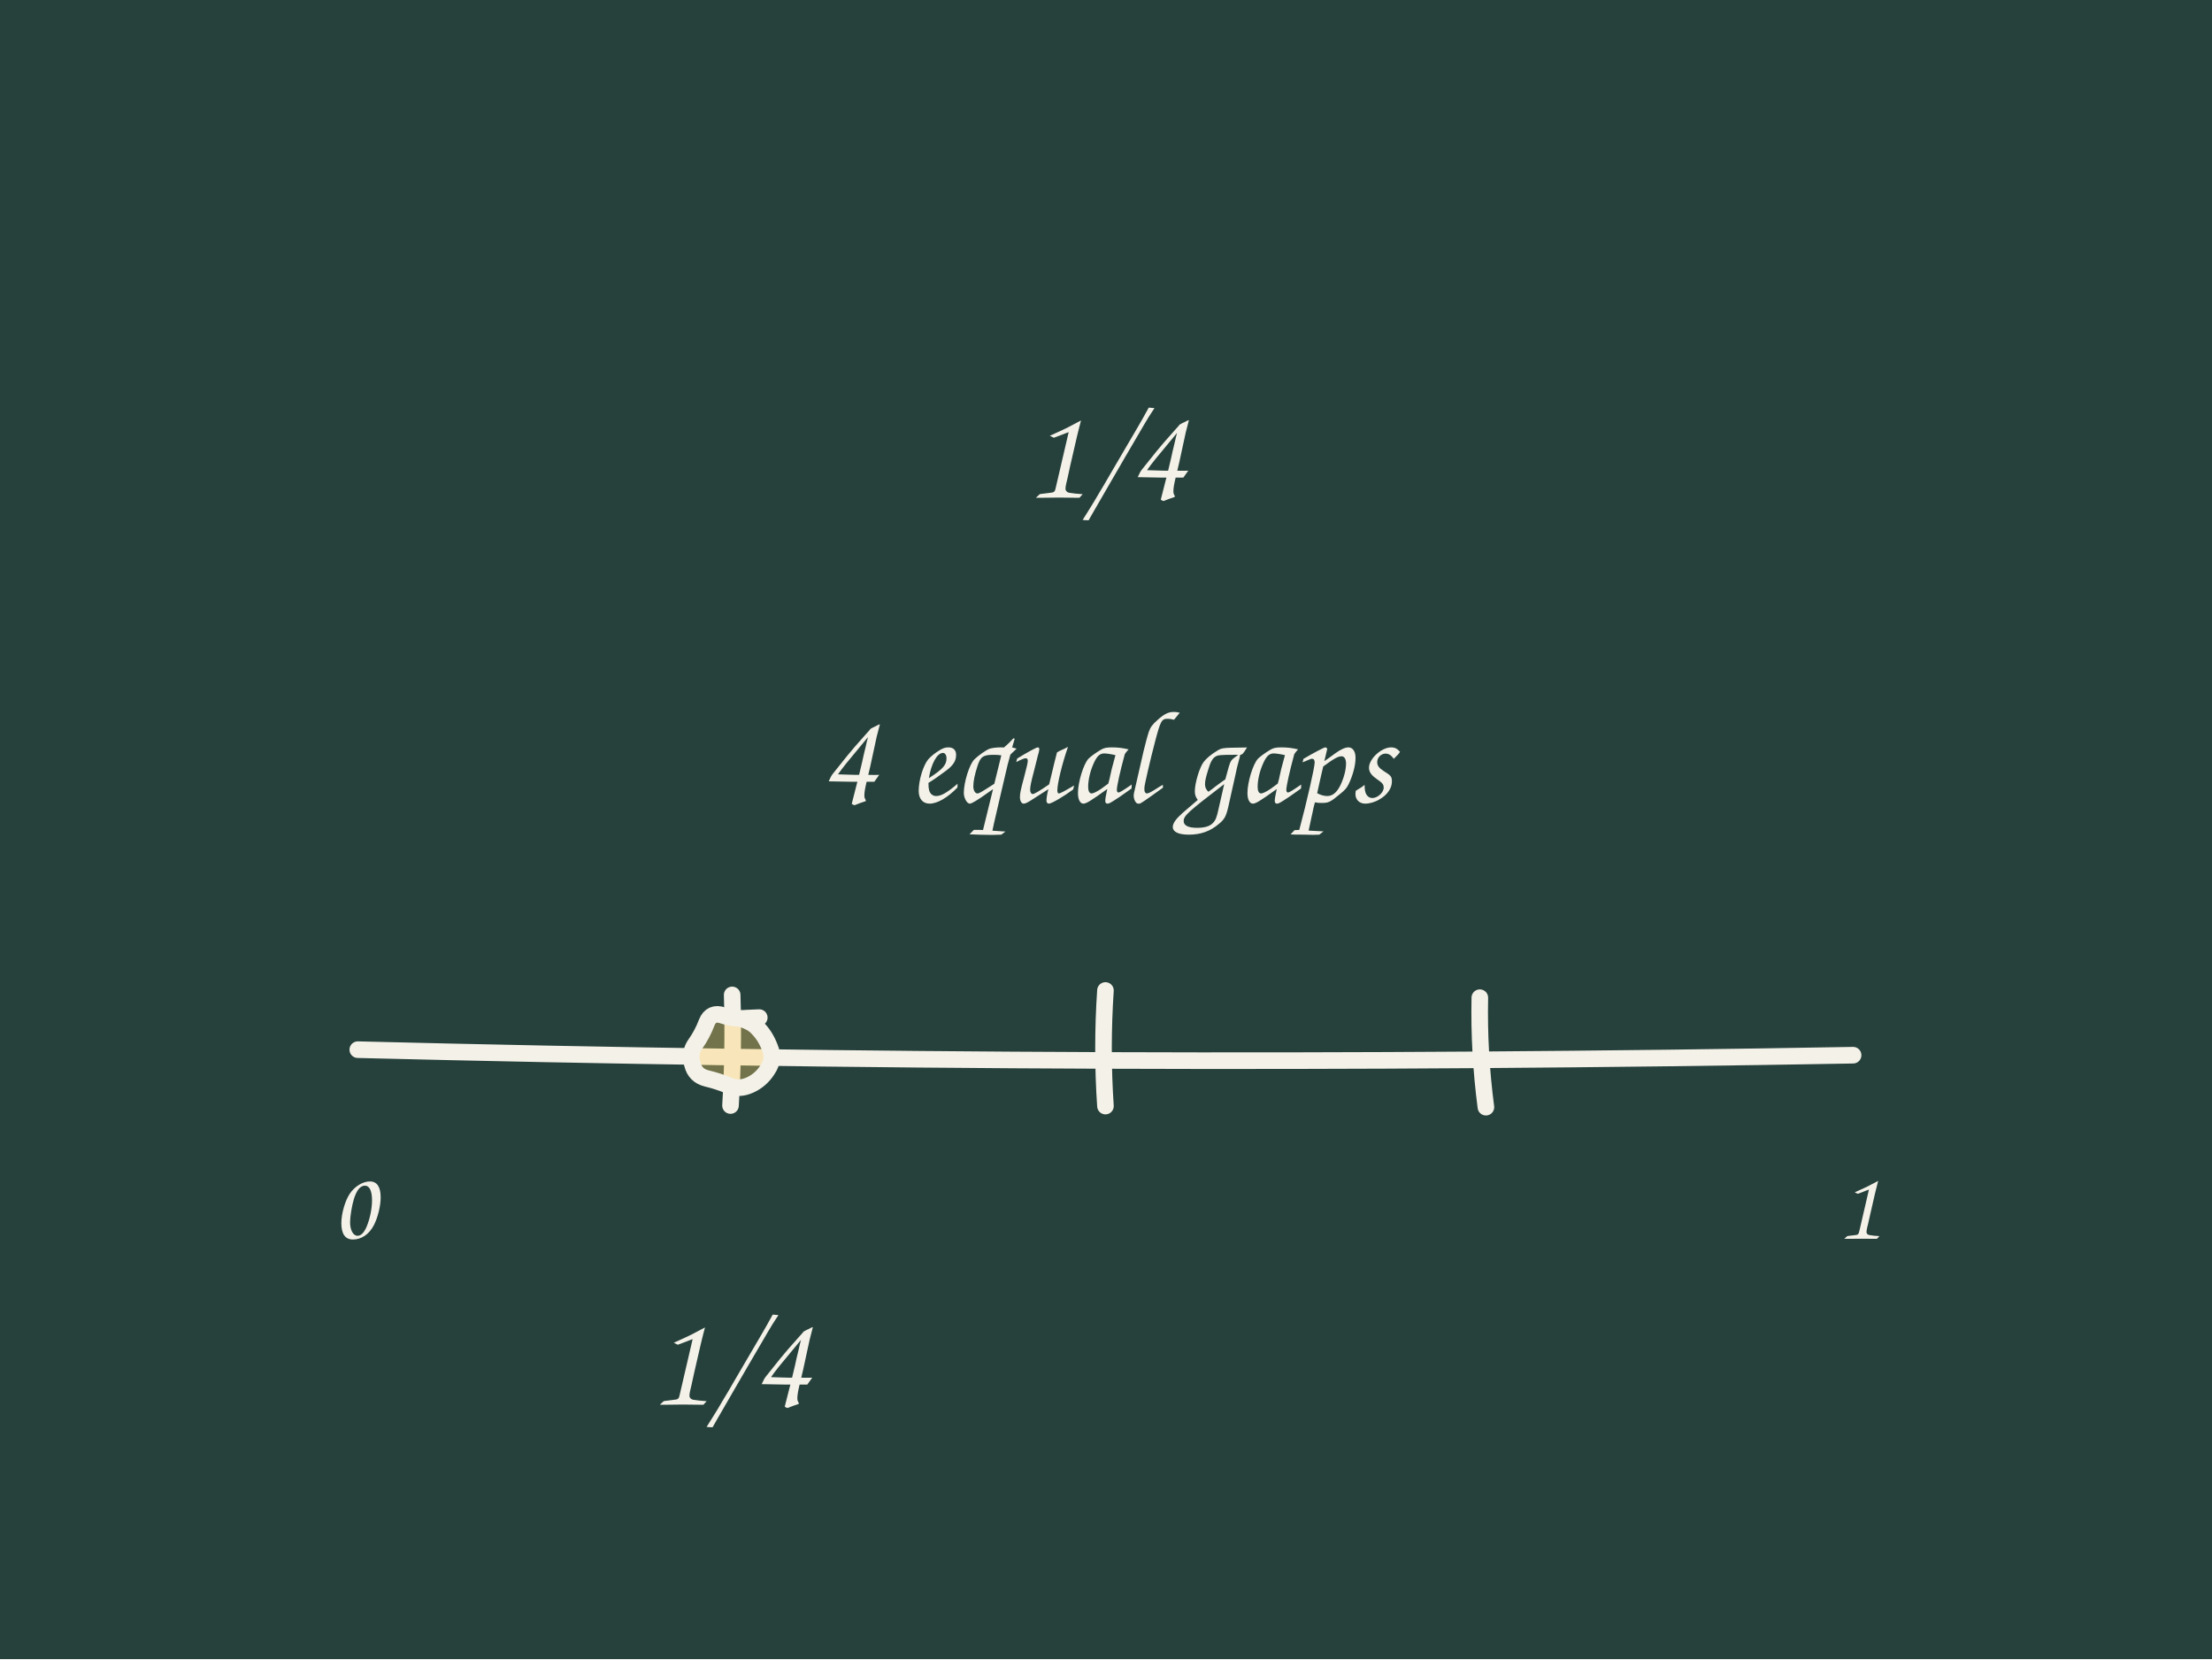
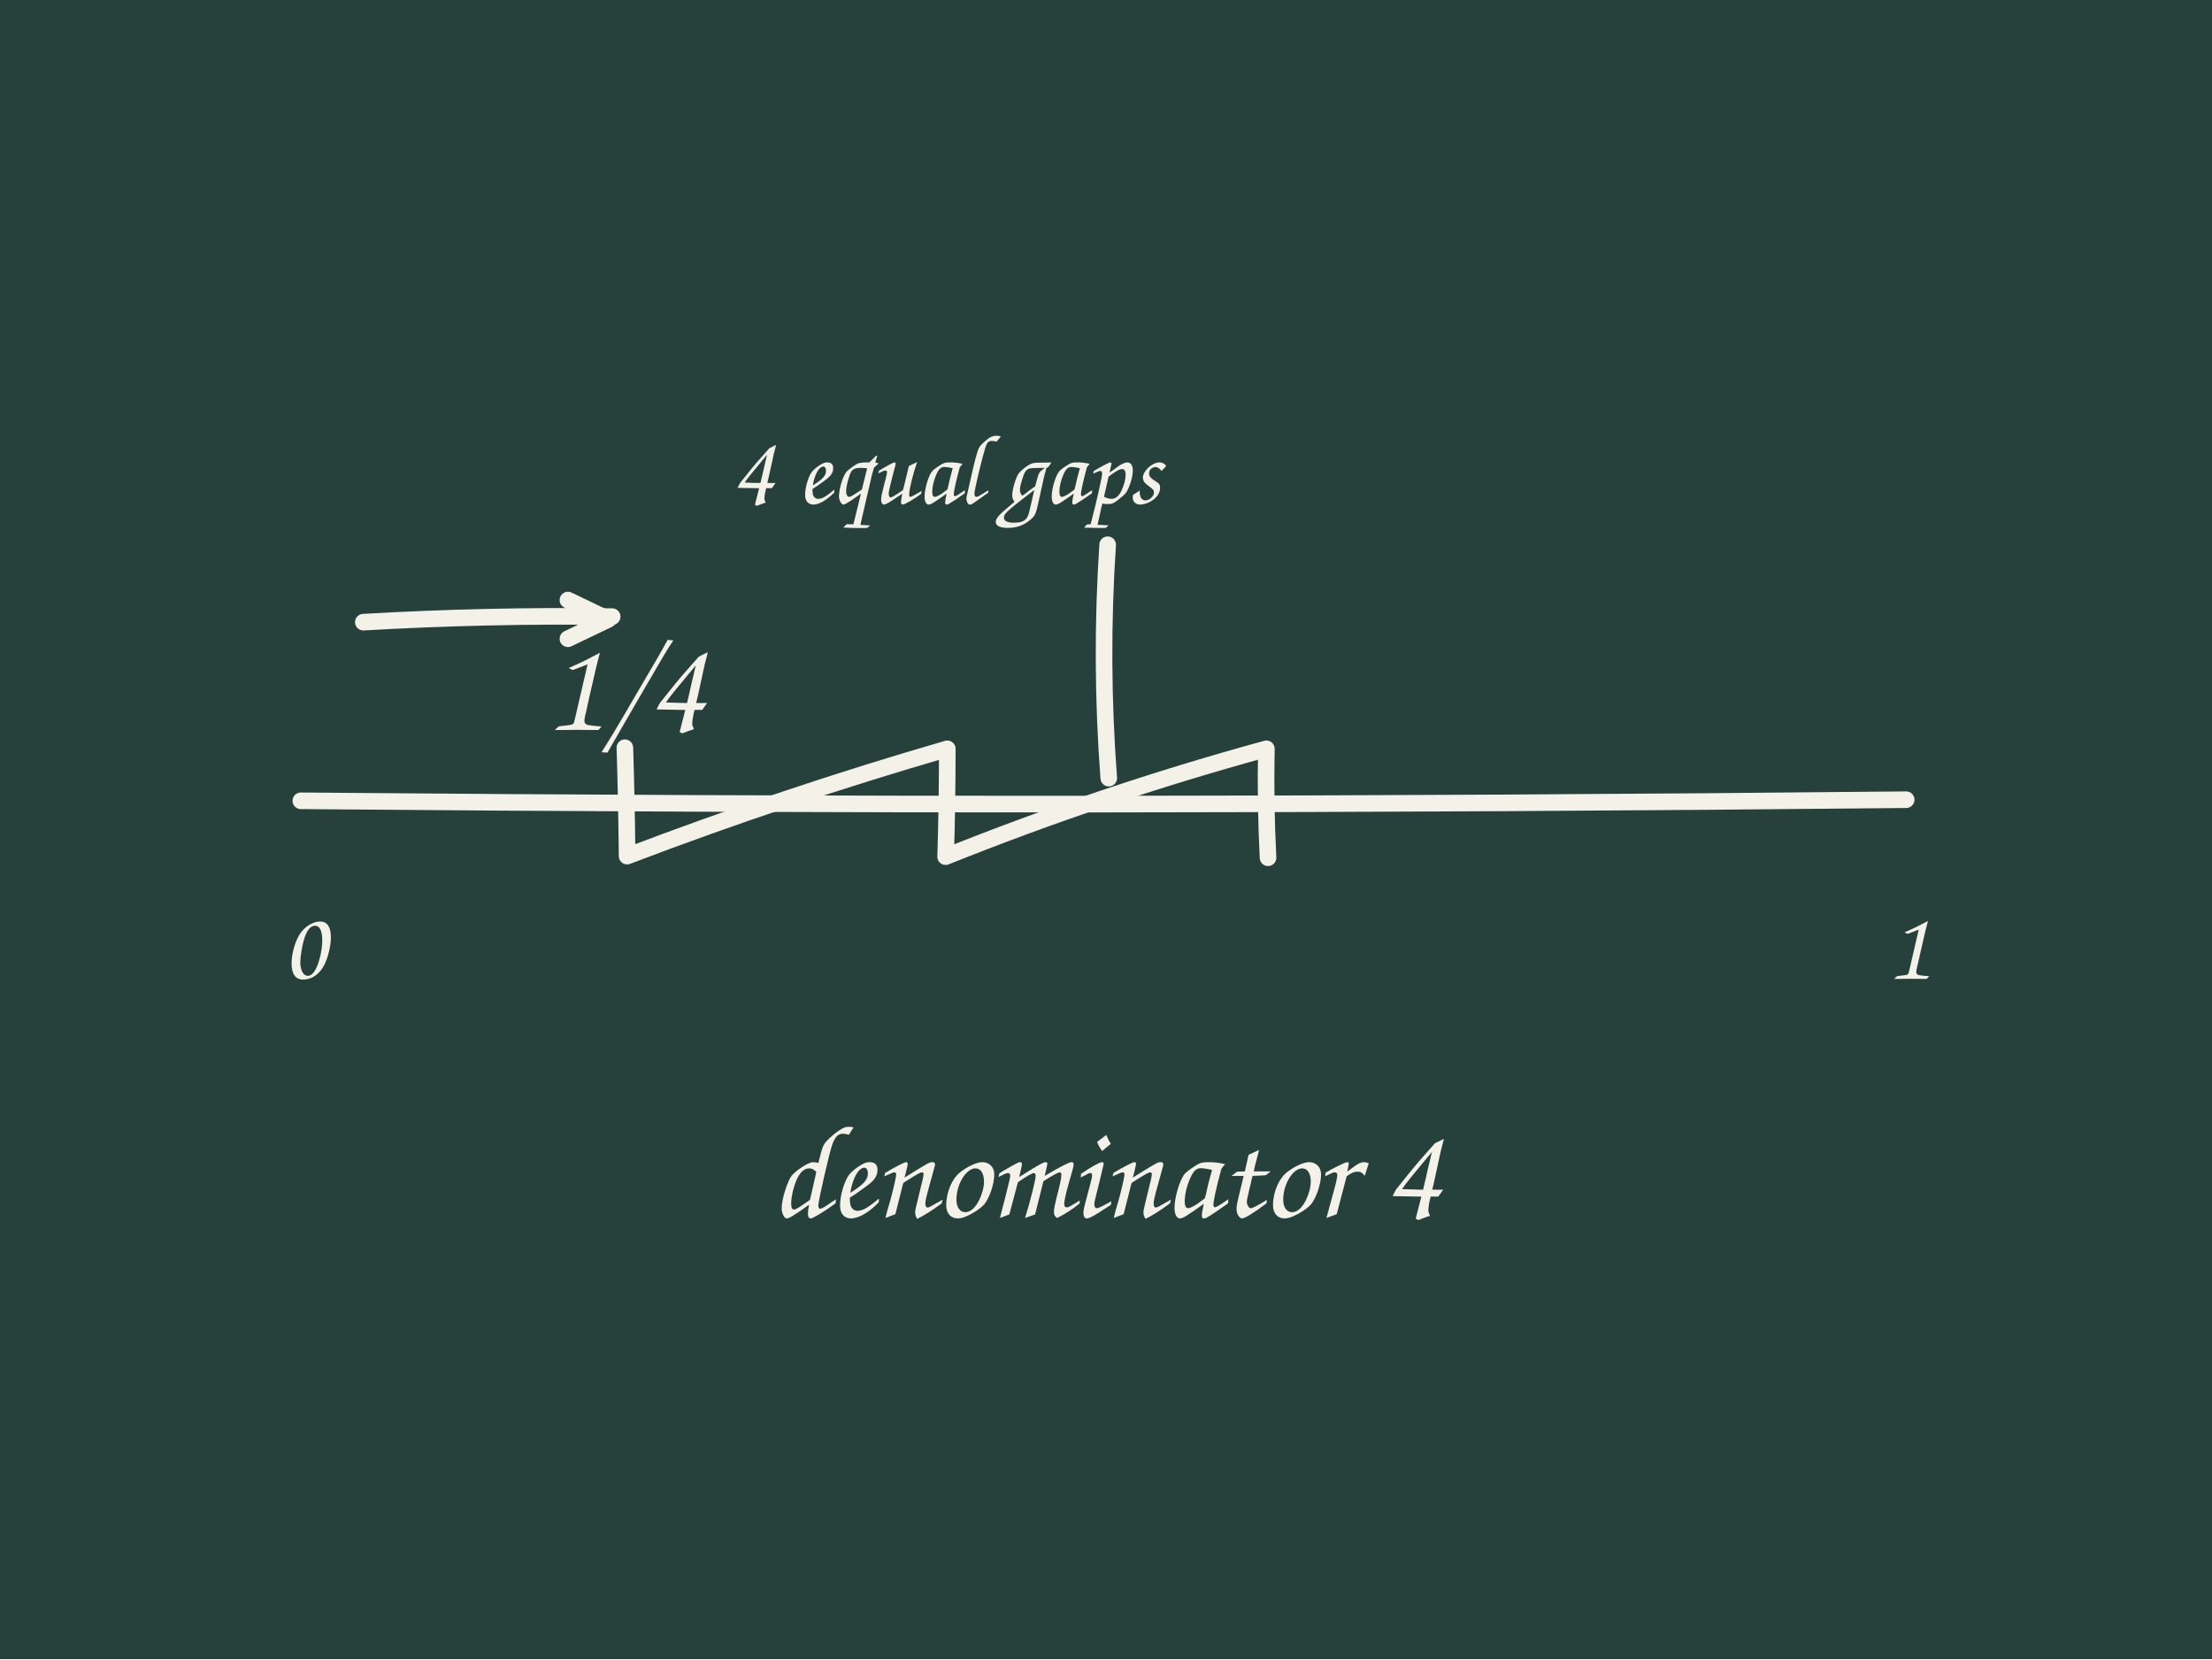
<svg xmlns="http://www.w3.org/2000/svg" viewBox="0 0 400 300" width="600" height="450">
  <rect width="100%" height="100%" fill="#26413c" />
-   <path d="M64.7,189.8 Q199.9,193.2 335.1,190.8" fill="none" stroke="#f4f1e8" stroke-width="3" stroke-linecap="round" stroke-linejoin="round" />
-   <text x="64" y="224" font-size="18" text-anchor="middle" fill="#f4f1e8" font-family="Comic Sans MS, cursive">0</text>
-   <text x="336" y="224" font-size="18" text-anchor="middle" fill="#f4f1e8" font-family="Comic Sans MS, cursive">1</text>
-   <path d="M132.4,179.9 Q132.7,189.9 132.1,199.9" fill="none" stroke="#f4f1e8" stroke-width="3" stroke-linecap="round" stroke-linejoin="round" />
-   <path d="M199.9,179.1 Q199.2,189.6 199.9,200" fill="none" stroke="#f4f1e8" stroke-width="3" stroke-linecap="round" stroke-linejoin="round" />
-   <path d="M267.6,180.4 Q267.4,190.3 268.7,200.2" fill="none" stroke="#f4f1e8" stroke-width="3" stroke-linecap="round" stroke-linejoin="round" />
-   <text x="200" y="145" font-size="24" text-anchor="middle" fill="#f4f1e8" font-family="Comic Sans MS, cursive">4 equal gaps</text>
-   <text x="200" y="90" font-size="24" text-anchor="middle" fill="#f4f1e8" font-family="Comic Sans MS, cursive">1/4</text>
-   <path d="M125,190 a7,7 0 1,0 14,0 a7,7 0 1,0 -14,0 Z" fill="#ffd166" fill-opacity="0.35" />
-   <path d="M132,183.7 Q135.7,184.4 137,185.9 Q138.4,187.3 139.2,189.4 Q140.1,191.5 138.8,193.4 Q137.6,195.3 135.6,196.2 Q133.6,197.1 131.8,196.3 Q129.9,195.5 127.8,195 Q125.7,194.5 125.2,192.4 Q124.6,190.3 125.8,188.7 Q127,187 127.8,184.9 Q128.6,182.9 130.7,183.6 Q132.8,184.3 135,184.1 L137.3,184" fill="none" stroke="#f4f1e8" stroke-width="3" stroke-linecap="round" stroke-linejoin="round" />
-   <text x="132" y="254" font-size="24" text-anchor="middle" fill="#f4f1e8" font-family="Comic Sans MS, cursive">1/4</text>
+   <path d="M54.4,144.8 Q199.6,146.1 344.7,144.6" fill="none" stroke="#f4f1e8" stroke-width="3" stroke-linecap="round" stroke-linejoin="round" />
+   <text x="55" y="177" font-size="18" text-anchor="middle" fill="#f4f1e8" font-family="Comic Sans MS, cursive">0</text>
+   <text x="345" y="177" font-size="18" text-anchor="middle" fill="#f4f1e8" font-family="Comic Sans MS, cursive">1</text>
+   <path d="M113,135.2 Q113.3,145 113.4,154.8 Q142,143.9 171.3,135.4 Q171.3,145.2 171,154.9 Q199.4,143.5 229,135.4 Q228.8,145.2 229.3,155.1" fill="none" stroke="#f4f1e8" stroke-width="3" stroke-linecap="round" stroke-linejoin="round" />
+   <path d="M200.3,98.5 Q198.9,119.6 200.5,140.7" fill="none" stroke="#f4f1e8" stroke-width="3" stroke-linecap="round" stroke-linejoin="round" />
+   <text x="171" y="91" font-size="18" text-anchor="middle" fill="#f4f1e8" font-family="Comic Sans MS, cursive">4 equal gaps</text>
+   <text x="200" y="220" font-size="24" text-anchor="middle" fill="#f4f1e8" font-family="Comic Sans MS, cursive">denominator 4</text>
+   <text x="113" y="132" font-size="24" text-anchor="middle" fill="#f4f1e8" font-family="Comic Sans MS, cursive">1/4</text>
+   <path d="M65.7,112.5 Q88.2,111.2 110.7,111.5" fill="none" stroke="#f4f1e8" stroke-width="3" stroke-linecap="round" stroke-linejoin="round" />
+   <path d="M102.7,115.5 L110,112 L102.7,108.5" fill="none" stroke="#f4f1e8" stroke-width="3" stroke-linecap="round" stroke-linejoin="round" />
</svg>
